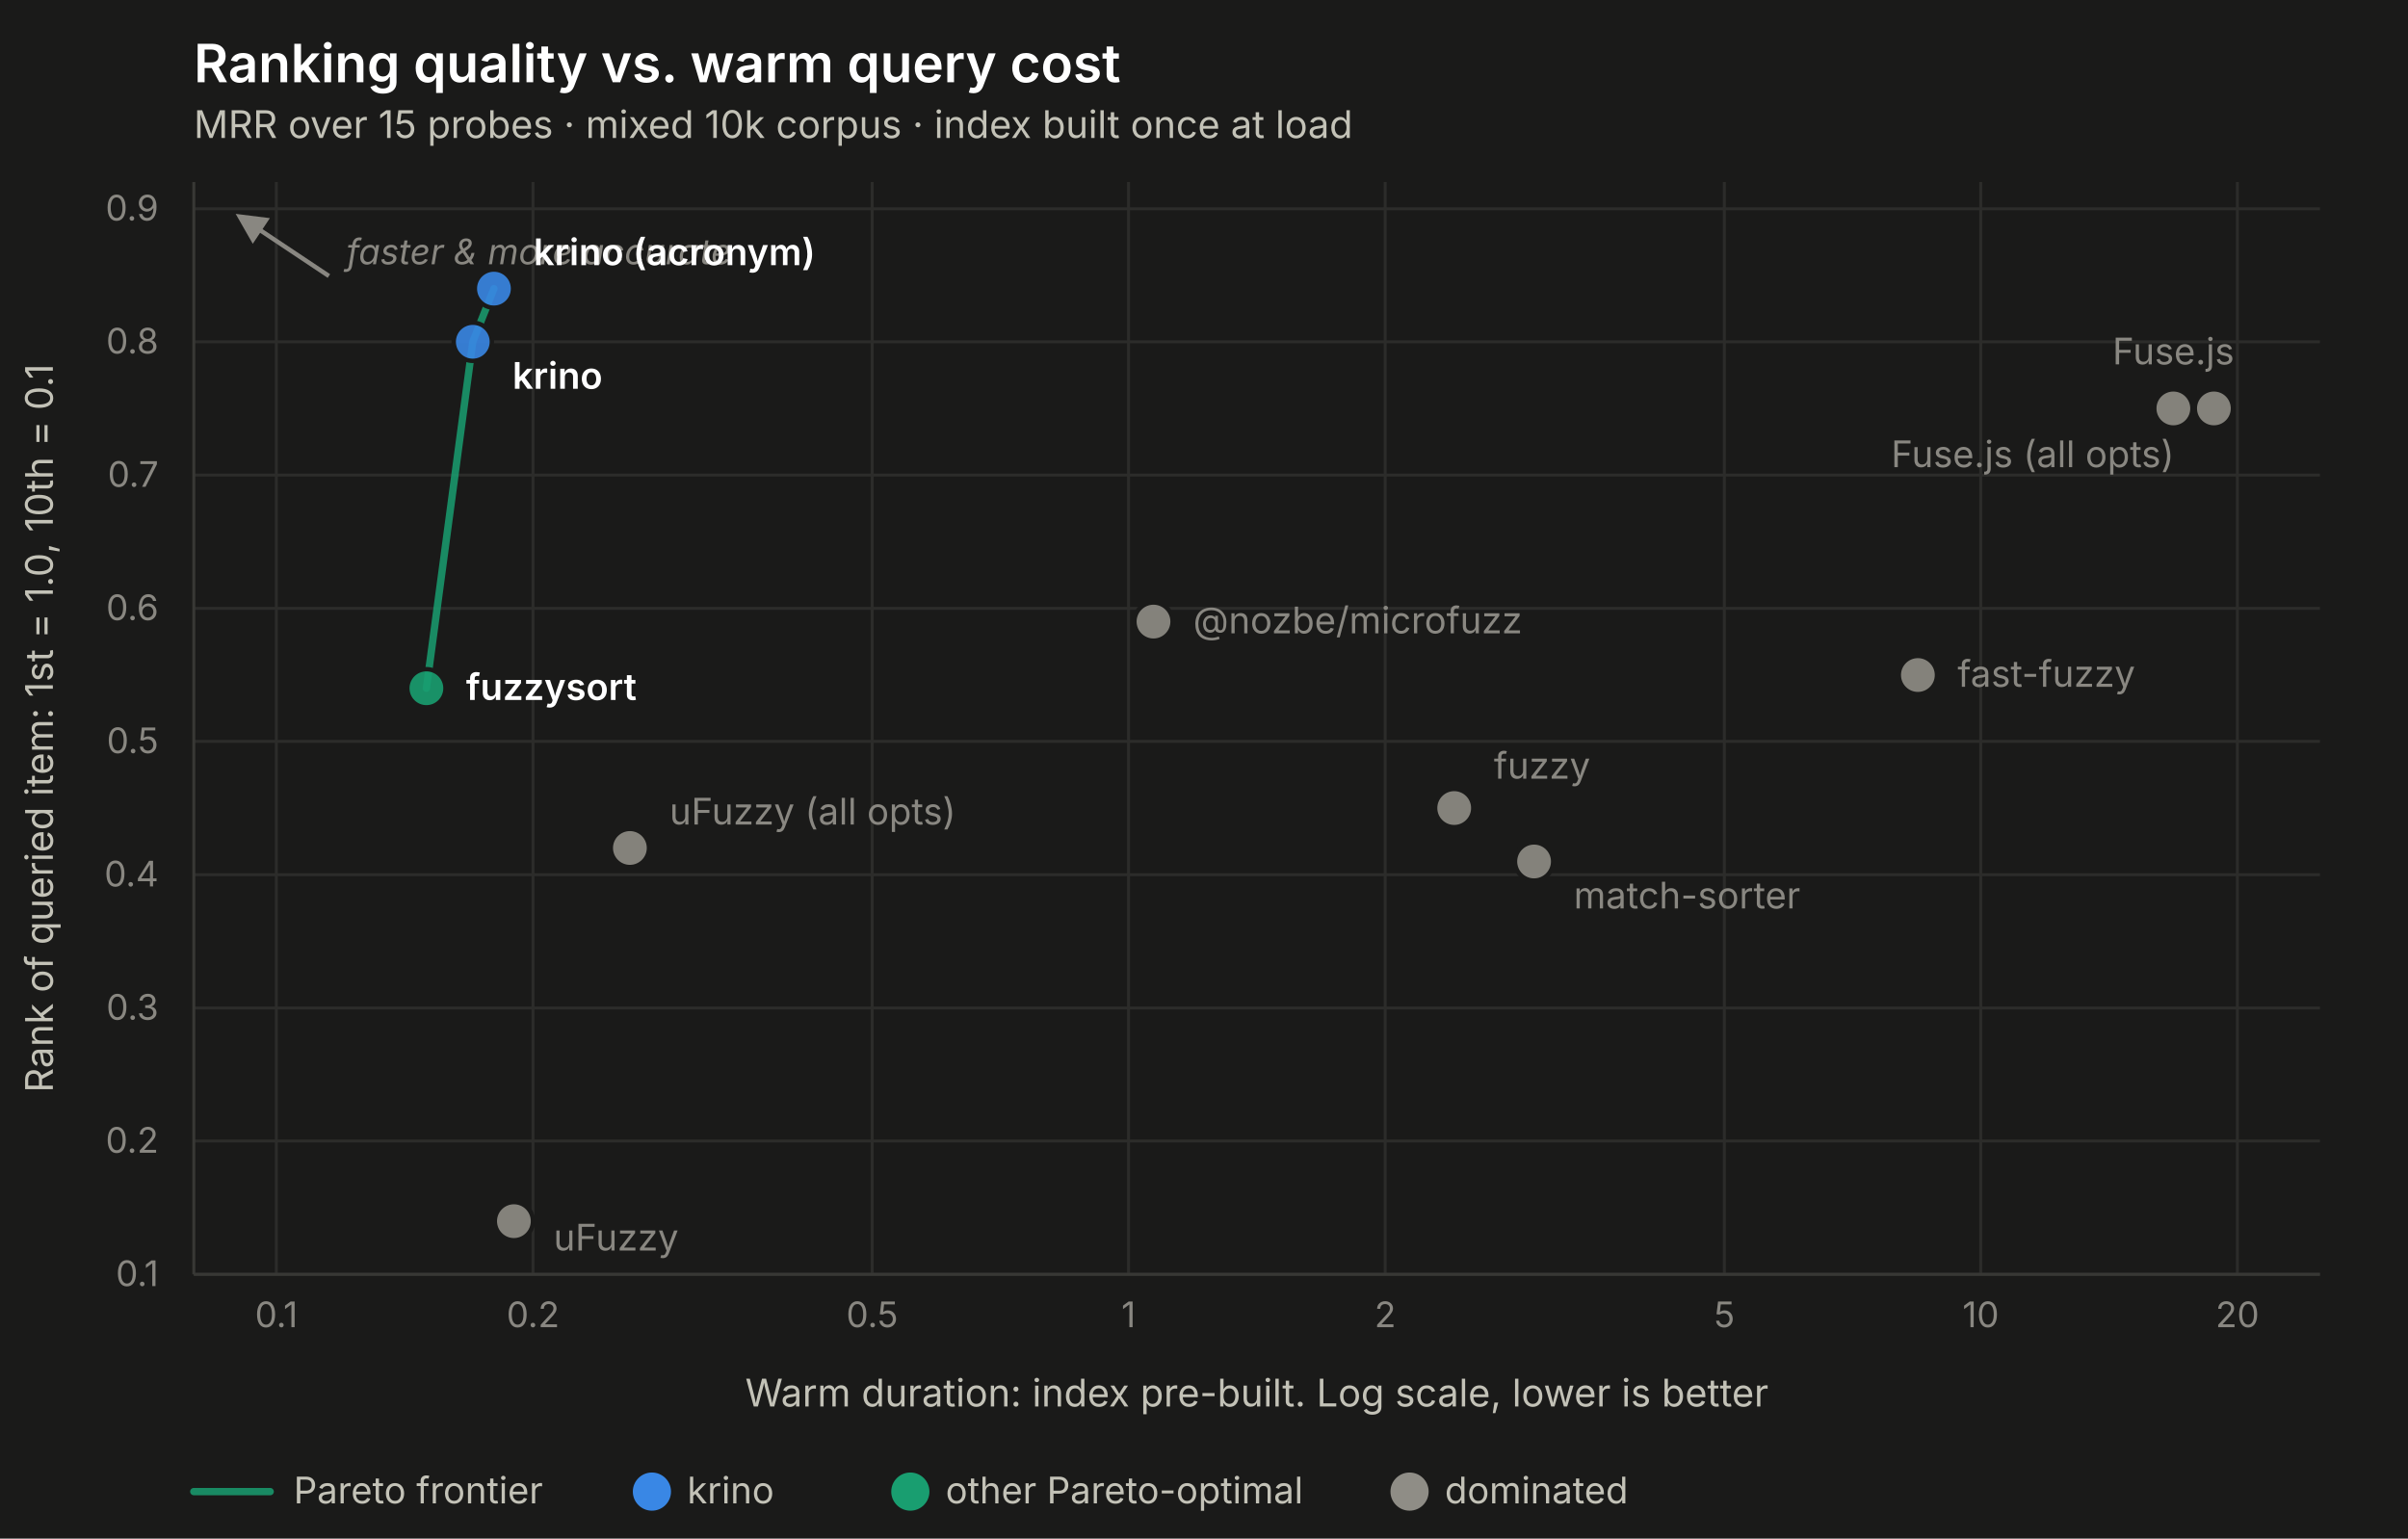
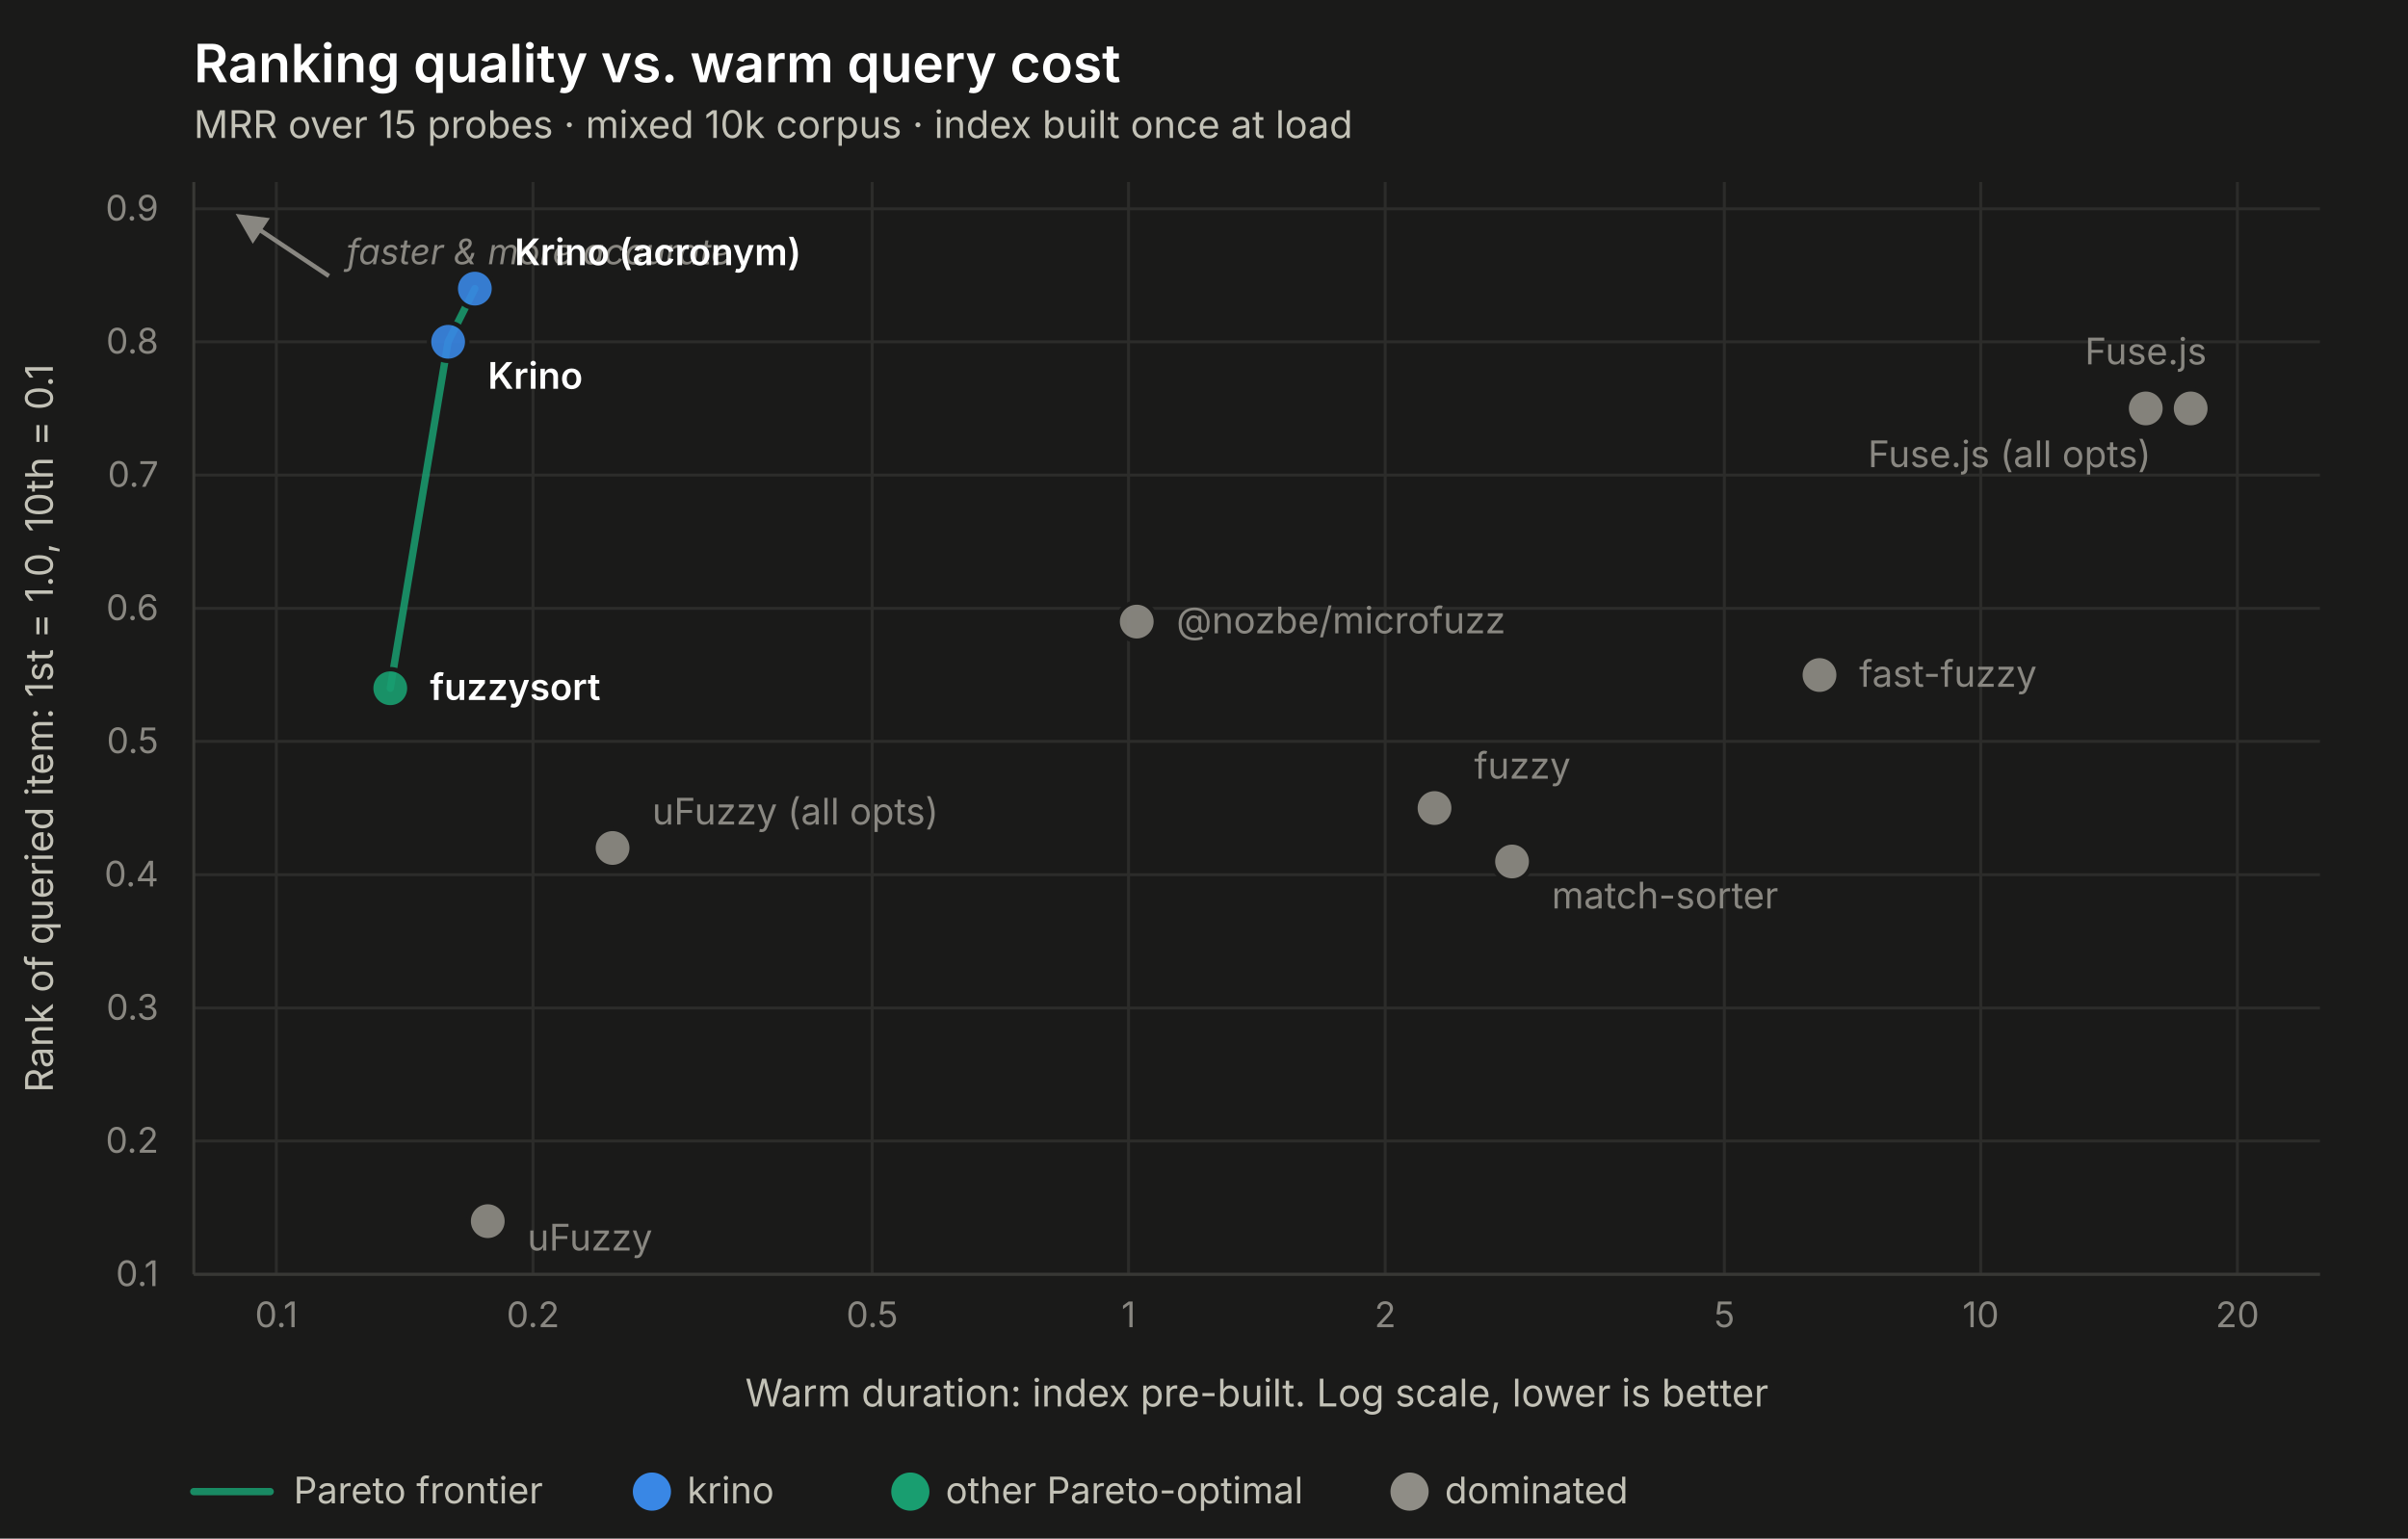
<svg xmlns="http://www.w3.org/2000/svg" viewBox="0 0 820 524" font-family="system-ui, -apple-system, 'Segoe UI', sans-serif" role="img" aria-labelledby="pareto-query-title pareto-query-desc">
  <defs>
    <marker id="arrow" viewBox="0 0 10 10" refX="8" refY="5" markerWidth="7" markerHeight="7" orient="auto-start-reverse">
      <path d="M0 0 L10 5 L0 10 z" fill="#898781" />
    </marker>
  </defs>
  <rect x="0" y="0" width="820" height="524" fill="#1a1a19" />
  <text x="66" y="28" fill="#ffffff" font-size="18" font-weight="600">Ranking quality vs. warm query cost</text>
  <text x="66" y="47" fill="#c3c2b7" font-size="13">MRR over 15 probes · mixed 10k corpus · index built once at load</text>
  <g>
    <line x1="94.1" y1="62" x2="94.1" y2="434" stroke="#2c2c2a" />
    <line x1="181.5" y1="62" x2="181.5" y2="434" stroke="#2c2c2a" />
    <line x1="297" y1="62" x2="297" y2="434" stroke="#2c2c2a" />
    <line x1="384.3" y1="62" x2="384.3" y2="434" stroke="#2c2c2a" />
    <line x1="471.7" y1="62" x2="471.7" y2="434" stroke="#2c2c2a" />
    <line x1="587.2" y1="62" x2="587.2" y2="434" stroke="#2c2c2a" />
    <line x1="674.5" y1="62" x2="674.5" y2="434" stroke="#2c2c2a" />
    <line x1="761.9" y1="62" x2="761.9" y2="434" stroke="#2c2c2a" />
    <line x1="66" y1="434" x2="790" y2="434" stroke="#2c2c2a" />
    <line x1="66" y1="388.6" x2="790" y2="388.6" stroke="#2c2c2a" />
    <line x1="66" y1="343.3" x2="790" y2="343.3" stroke="#2c2c2a" />
    <line x1="66" y1="297.9" x2="790" y2="297.9" stroke="#2c2c2a" />
    <line x1="66" y1="252.5" x2="790" y2="252.5" stroke="#2c2c2a" />
    <line x1="66" y1="207.2" x2="790" y2="207.2" stroke="#2c2c2a" />
    <line x1="66" y1="161.8" x2="790" y2="161.8" stroke="#2c2c2a" />
    <line x1="66" y1="116.4" x2="790" y2="116.4" stroke="#2c2c2a" />
    <line x1="66" y1="71.1" x2="790" y2="71.1" stroke="#2c2c2a" />
  </g>
  <line x1="66" y1="434" x2="790" y2="434" stroke="#383835" />
  <line x1="66" y1="62" x2="66" y2="434" stroke="#383835" />
  <g>
    <text x="94.1" y="452" text-anchor="middle" fill="#898781" font-size="12" font-variant-numeric="tabular-nums">0.1</text>
    <text x="181.5" y="452" text-anchor="middle" fill="#898781" font-size="12" font-variant-numeric="tabular-nums">0.2</text>
    <text x="297" y="452" text-anchor="middle" fill="#898781" font-size="12" font-variant-numeric="tabular-nums">0.5</text>
    <text x="384.3" y="452" text-anchor="middle" fill="#898781" font-size="12" font-variant-numeric="tabular-nums">1</text>
    <text x="471.7" y="452" text-anchor="middle" fill="#898781" font-size="12" font-variant-numeric="tabular-nums">2</text>
    <text x="587.2" y="452" text-anchor="middle" fill="#898781" font-size="12" font-variant-numeric="tabular-nums">5</text>
    <text x="674.5" y="452" text-anchor="middle" fill="#898781" font-size="12" font-variant-numeric="tabular-nums">10</text>
    <text x="761.9" y="452" text-anchor="middle" fill="#898781" font-size="12" font-variant-numeric="tabular-nums">20</text>
  </g>
  <g>
    <text x="54" y="438" text-anchor="end" fill="#898781" font-size="12" font-variant-numeric="tabular-nums">0.1</text>
    <text x="54" y="392.6" text-anchor="end" fill="#898781" font-size="12" font-variant-numeric="tabular-nums">0.2</text>
    <text x="54" y="347.3" text-anchor="end" fill="#898781" font-size="12" font-variant-numeric="tabular-nums">0.3</text>
    <text x="54" y="301.9" text-anchor="end" fill="#898781" font-size="12" font-variant-numeric="tabular-nums">0.4</text>
    <text x="54" y="256.5" text-anchor="end" fill="#898781" font-size="12" font-variant-numeric="tabular-nums">0.5</text>
    <text x="54" y="211.2" text-anchor="end" fill="#898781" font-size="12" font-variant-numeric="tabular-nums">0.6</text>
    <text x="54" y="165.8" text-anchor="end" fill="#898781" font-size="12" font-variant-numeric="tabular-nums">0.7</text>
    <text x="54" y="120.4" text-anchor="end" fill="#898781" font-size="12" font-variant-numeric="tabular-nums">0.8</text>
    <text x="54" y="75.1" text-anchor="end" fill="#898781" font-size="12" font-variant-numeric="tabular-nums">0.9</text>
  </g>
  <text x="428" y="479" text-anchor="middle" fill="#c3c2b7" font-size="13">Warm duration: index pre-built. Log scale, lower is better</text>
  <text transform="translate(18,248) rotate(-90)" text-anchor="middle" fill="#c3c2b7" font-size="13">Rank of queried item: 1st = 1.0, 10th = 0.1</text>
-   <path d="M145.2 234.4 L161 116.4 L168.2 98.3" fill="none" stroke="#199e70" stroke-width="2.5" stroke-linejoin="round" stroke-linecap="round" opacity="0.85" />
+   <path d="M132.9 234.4 L152.6 116.4 L161.7 98.3" fill="none" stroke="#199e70" stroke-width="2.5" stroke-linejoin="round" stroke-linecap="round" opacity="0.85" />
  <g transform="translate(78,70)">
    <line x1="34" y1="24" x2="4" y2="4" stroke="#898781" stroke-width="1.5" marker-end="url(#arrow)" />
    <text x="40" y="20" fill="#898781" font-size="12" font-style="italic">faster &amp; more accurate</text>
  </g>
  <g>
-     <circle cx="168.2" cy="98.3" r="6.5" fill="#3987e5" fill-opacity="0.9" stroke="#1a1a19" stroke-width="1.5" />
-     <circle cx="161" cy="116.4" r="6.5" fill="#3987e5" fill-opacity="0.9" stroke="#1a1a19" stroke-width="1.5" />
-     <circle cx="740.1" cy="139.1" r="6.5" fill="#8f8d86" fill-opacity="0.9" stroke="#1a1a19" stroke-width="1.5" />
-     <circle cx="753.9" cy="139.1" r="6.5" fill="#8f8d86" fill-opacity="0.9" stroke="#1a1a19" stroke-width="1.5" />
-     <circle cx="392.8" cy="211.7" r="6.5" fill="#8f8d86" fill-opacity="0.9" stroke="#1a1a19" stroke-width="1.5" />
-     <circle cx="653.1" cy="229.9" r="6.5" fill="#8f8d86" fill-opacity="0.9" stroke="#1a1a19" stroke-width="1.5" />
-     <circle cx="145.2" cy="234.4" r="6.5" fill="#199e70" fill-opacity="0.9" stroke="#1a1a19" stroke-width="1.5" />
-     <circle cx="495.2" cy="275.2" r="6.5" fill="#8f8d86" fill-opacity="0.9" stroke="#1a1a19" stroke-width="1.5" />
-     <circle cx="214.5" cy="288.8" r="6.5" fill="#8f8d86" fill-opacity="0.9" stroke="#1a1a19" stroke-width="1.5" />
-     <circle cx="522.4" cy="293.4" r="6.5" fill="#8f8d86" fill-opacity="0.9" stroke="#1a1a19" stroke-width="1.5" />
-     <circle cx="175" cy="415.9" r="6.5" fill="#8f8d86" fill-opacity="0.9" stroke="#1a1a19" stroke-width="1.5" />
+     <circle cx="161.7" cy="98.3" r="6.5" fill="#3987e5" fill-opacity="0.9" stroke="#1a1a19" stroke-width="1.5" />
+     <circle cx="152.6" cy="116.4" r="6.5" fill="#3987e5" fill-opacity="0.9" stroke="#1a1a19" stroke-width="1.5" />
+     <circle cx="730.7" cy="139.1" r="6.5" fill="#8f8d86" fill-opacity="0.9" stroke="#1a1a19" stroke-width="1.5" />
+     <circle cx="746" cy="139.1" r="6.5" fill="#8f8d86" fill-opacity="0.9" stroke="#1a1a19" stroke-width="1.5" />
+     <circle cx="387.1" cy="211.7" r="6.5" fill="#8f8d86" fill-opacity="0.9" stroke="#1a1a19" stroke-width="1.5" />
+     <circle cx="619.6" cy="229.9" r="6.5" fill="#8f8d86" fill-opacity="0.9" stroke="#1a1a19" stroke-width="1.5" />
+     <circle cx="132.9" cy="234.4" r="6.5" fill="#199e70" fill-opacity="0.9" stroke="#1a1a19" stroke-width="1.5" />
+     <circle cx="488.5" cy="275.2" r="6.5" fill="#8f8d86" fill-opacity="0.9" stroke="#1a1a19" stroke-width="1.5" />
+     <circle cx="208.6" cy="288.8" r="6.5" fill="#8f8d86" fill-opacity="0.9" stroke="#1a1a19" stroke-width="1.5" />
+     <circle cx="514.9" cy="293.4" r="6.5" fill="#8f8d86" fill-opacity="0.9" stroke="#1a1a19" stroke-width="1.5" />
+     <circle cx="166.1" cy="415.9" r="6.5" fill="#8f8d86" fill-opacity="0.9" stroke="#1a1a19" stroke-width="1.5" />
  </g>
  <g>
-     <text x="181.7" y="90.3" text-anchor="start" fill="#ffffff" font-size="12.5" font-weight="600">krino (acronym)</text>
-     <text x="740.1" y="124.1" text-anchor="middle" fill="#898781" font-size="12.5">Fuse.js</text>
-     <text x="174.5" y="132.4" text-anchor="start" fill="#ffffff" font-size="12.5" font-weight="600">krino</text>
-     <text x="740.4" y="159.1" text-anchor="end" fill="#898781" font-size="12.5">Fuse.js (all opts)</text>
-     <text x="406.3" y="215.7" text-anchor="start" fill="#898781" font-size="12.5">@nozbe/microfuzz</text>
-     <text x="666.6" y="233.9" text-anchor="start" fill="#898781" font-size="12.5">fast-fuzzy</text>
-     <text x="158.7" y="238.4" text-anchor="start" fill="#ffffff" font-size="12.5" font-weight="600">fuzzysort</text>
-     <text x="508.7" y="265.2" text-anchor="start" fill="#898781" font-size="12.5">fuzzy</text>
-     <text x="228" y="280.8" text-anchor="start" fill="#898781" font-size="12.5">uFuzzy (all opts)</text>
-     <text x="535.9" y="309.4" text-anchor="start" fill="#898781" font-size="12.5">match-sorter</text>
-     <text x="188.5" y="425.9" text-anchor="start" fill="#898781" font-size="12.5">uFuzzy</text>
+     <text x="175.2" y="90.3" text-anchor="start" fill="#ffffff" font-size="12.5" font-weight="600">Krino (acronym)</text>
+     <text x="730.7" y="124.1" text-anchor="middle" fill="#898781" font-size="12.5">Fuse.js</text>
+     <text x="166.1" y="132.4" text-anchor="start" fill="#ffffff" font-size="12.5" font-weight="600">Krino</text>
+     <text x="732.5" y="159.1" text-anchor="end" fill="#898781" font-size="12.5">Fuse.js (all opts)</text>
+     <text x="400.6" y="215.7" text-anchor="start" fill="#898781" font-size="12.5">@nozbe/microfuzz</text>
+     <text x="633.1" y="233.9" text-anchor="start" fill="#898781" font-size="12.5">fast-fuzzy</text>
+     <text x="146.4" y="238.4" text-anchor="start" fill="#ffffff" font-size="12.5" font-weight="600">fuzzysort</text>
+     <text x="502" y="265.2" text-anchor="start" fill="#898781" font-size="12.5">fuzzy</text>
+     <text x="222.1" y="280.8" text-anchor="start" fill="#898781" font-size="12.5">uFuzzy (all opts)</text>
+     <text x="528.4" y="309.4" text-anchor="start" fill="#898781" font-size="12.5">match-sorter</text>
+     <text x="179.6" y="425.9" text-anchor="start" fill="#898781" font-size="12.5">uFuzzy</text>
  </g>
  <g>
    <line x1="66" y1="508" x2="92" y2="508" stroke="#199e70" stroke-width="2.5" stroke-linecap="round" opacity="0.85" />
    <text x="100" y="512" fill="#c3c2b7" font-size="12.5">Pareto frontier</text>
    <circle cx="222" cy="508" r="6.5" fill="#3987e5" />
    <text x="234" y="512" fill="#c3c2b7" font-size="12.5">krino</text>
    <circle cx="310" cy="508" r="6.5" fill="#199e70" />
    <text x="322" y="512" fill="#c3c2b7" font-size="12.5">other Pareto-optimal</text>
    <circle cx="480" cy="508" r="6.5" fill="#8f8d86" />
    <text x="492" y="512" fill="#c3c2b7" font-size="12.5">dominated</text>
  </g>
</svg>
